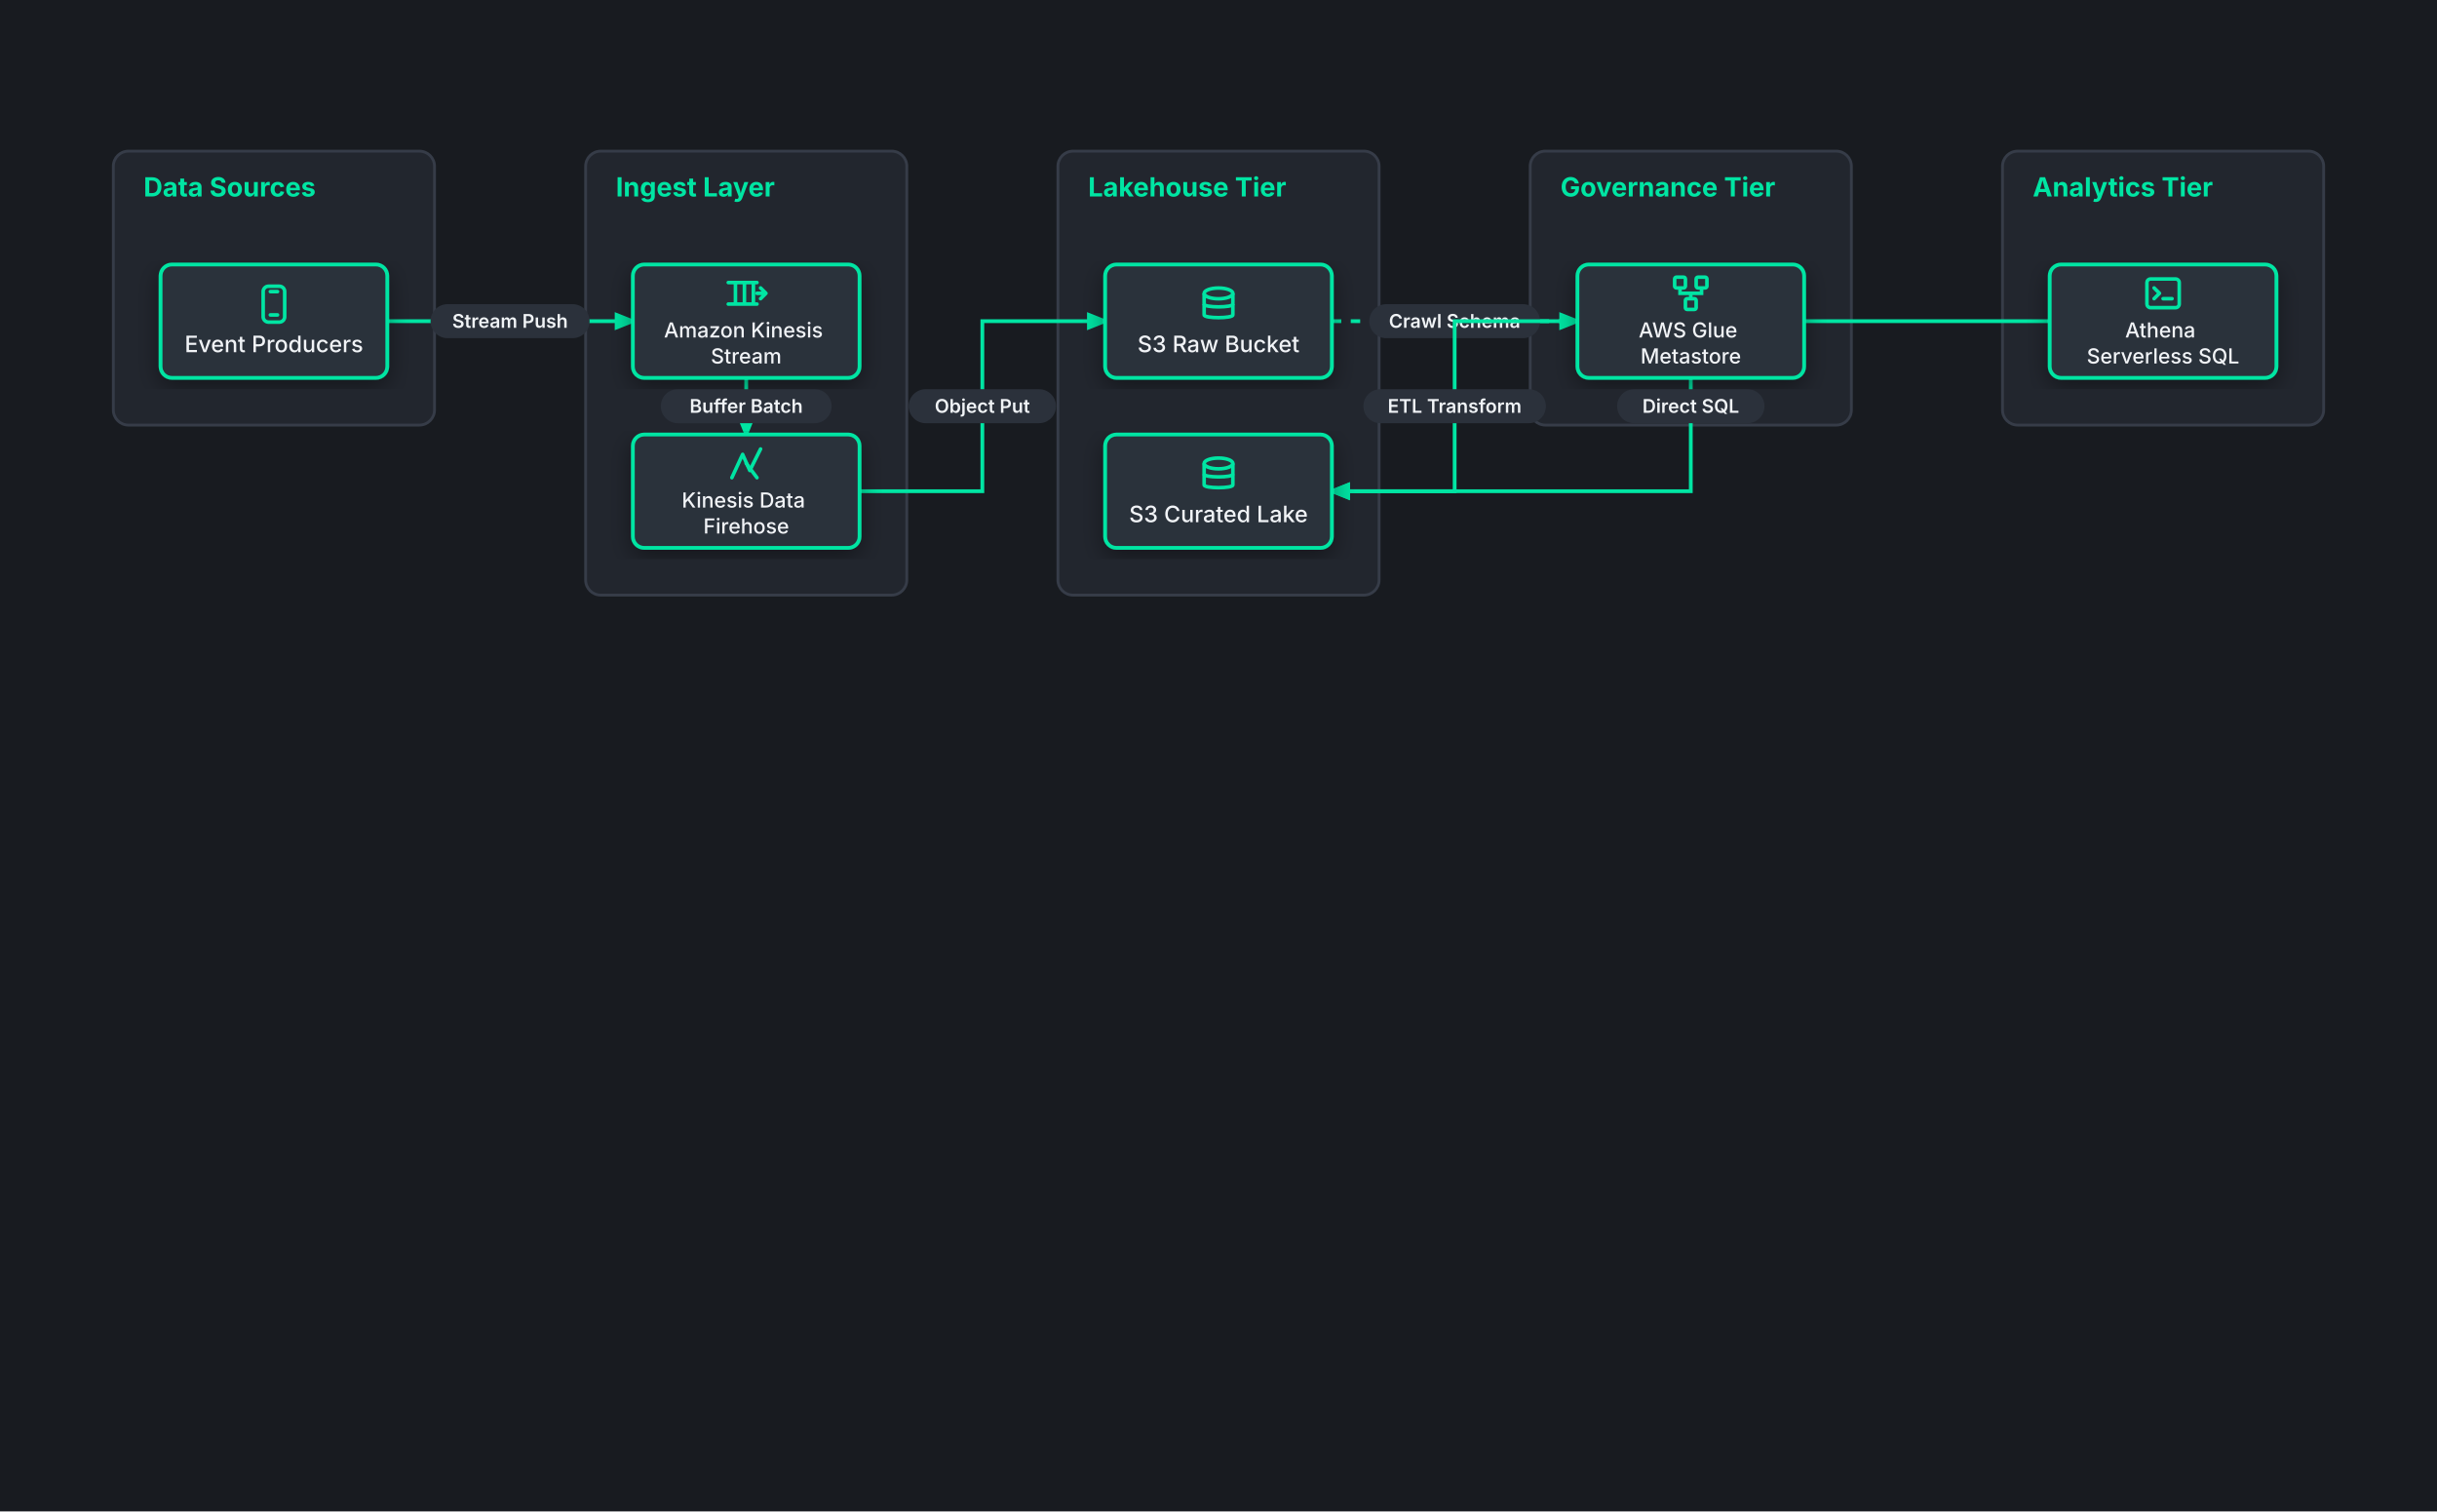
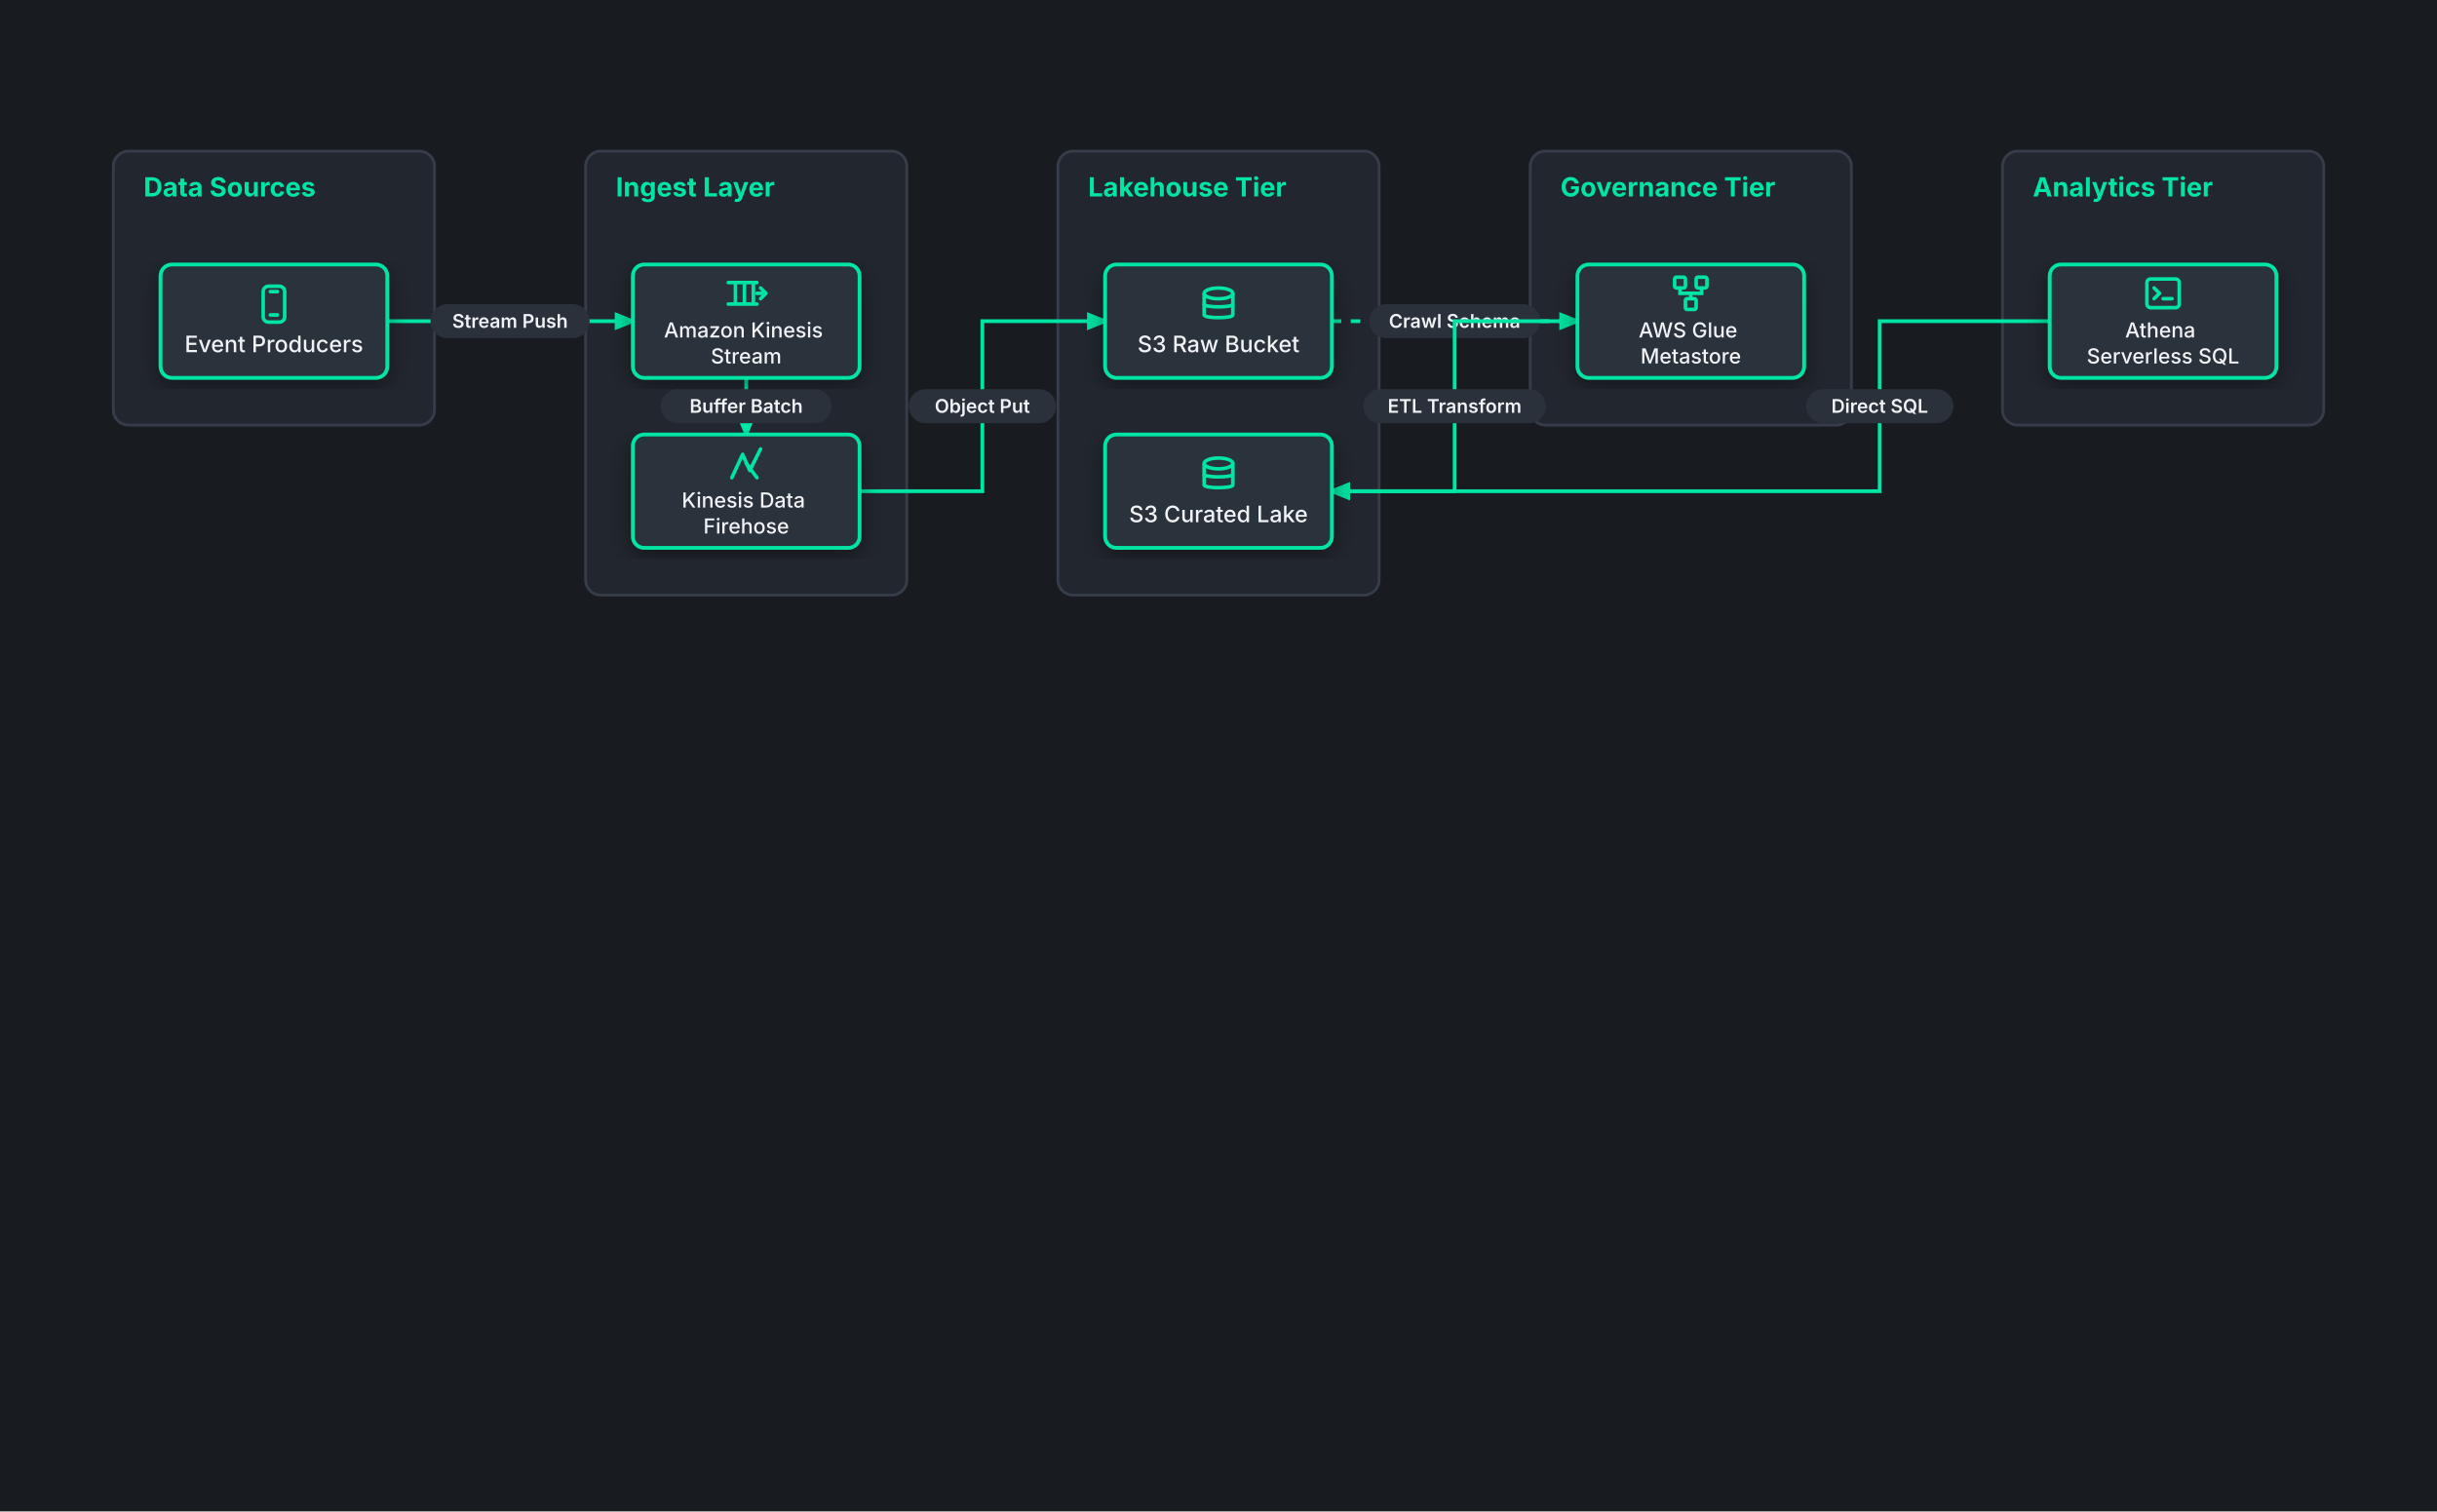
<svg xmlns="http://www.w3.org/2000/svg" viewBox="0 0 1290 800" width="1290" height="800">
  <defs>
    <marker id="arrow" viewBox="0 0 10 10" refX="8" refY="5" markerWidth="6" markerHeight="6" orient="auto-start-reverse">
      <path d="M 0 1 L 10 5 L 0 9 z" fill="#00E5A3" />
    </marker>
    <marker id="arrow-tail" viewBox="0 0 10 10" refX="2" refY="5" markerWidth="6" markerHeight="6" orient="auto">
      <path d="M 10 1 L 0 5 L 10 9 z" fill="#00E5A3" />
    </marker>
    <filter id="shadow" x="-10%" y="-10%" width="120%" height="120%">
      <feDropShadow dx="0" dy="4" stdDeviation="6" flood-color="#000000" flood-opacity="0.4" />
    </filter>
  </defs>
  <rect width="100%" height="100%" fill="#181B20" />
  <g id="group_1">
    <rect x="60.0" y="80.0" width="170.0" height="145.0" rx="8" fill="#22262E" stroke="#363C48" stroke-width="1.5" />
    <text x="76.0" y="104.0" fill="#00E5A3" font-family="Inter, -apple-system, BlinkMacSystemFont, 'Segoe UI', Roboto, sans-serif" font-size="14" font-weight="bold">Data Sources</text>
  </g>
  <g id="group_2">
    <rect x="310.0" y="80.0" width="170.0" height="235.0" rx="8" fill="#22262E" stroke="#363C48" stroke-width="1.5" />
    <text x="326.0" y="104.0" fill="#00E5A3" font-family="Inter, -apple-system, BlinkMacSystemFont, 'Segoe UI', Roboto, sans-serif" font-size="14" font-weight="bold">Ingest Layer</text>
  </g>
  <g id="group_3">
    <rect x="560.0" y="80.0" width="170.0" height="235.0" rx="8" fill="#22262E" stroke="#363C48" stroke-width="1.5" />
    <text x="576.0" y="104.0" fill="#00E5A3" font-family="Inter, -apple-system, BlinkMacSystemFont, 'Segoe UI', Roboto, sans-serif" font-size="14" font-weight="bold">Lakehouse Tier</text>
  </g>
  <g id="group_4">
    <rect x="810.0" y="80.0" width="170.0" height="145.0" rx="8" fill="#22262E" stroke="#363C48" stroke-width="1.5" />
    <text x="826.0" y="104.0" fill="#00E5A3" font-family="Inter, -apple-system, BlinkMacSystemFont, 'Segoe UI', Roboto, sans-serif" font-size="14" font-weight="bold">Governance Tier</text>
  </g>
  <g id="group_5">
    <rect x="1060.0" y="80.0" width="170.0" height="145.0" rx="8" fill="#22262E" stroke="#363C48" stroke-width="1.5" />
    <text x="1076.0" y="104.0" fill="#00E5A3" font-family="Inter, -apple-system, BlinkMacSystemFont, 'Segoe UI', Roboto, sans-serif" font-size="14" font-weight="bold">Analytics Tier</text>
  </g>
  <path d="M 205.0 170.0 L 335.0 170.0" fill="none" stroke="#00E5A3" stroke-width="2" marker-end="url(#arrow)" />
  <g class="badge">
    <rect x="227.9" y="161.0" width="84.2" height="18.0" rx="9.0" fill="#2B313B" />
    <text x="270.0" y="173.5" fill="#F0F3F6" font-size="10.0" font-family="Inter, -apple-system, BlinkMacSystemFont, 'Segoe UI', Roboto, sans-serif" font-weight="600" text-anchor="middle">Stream Push</text>
  </g>
  <path d="M 395.0 200.0 L 395.0 230.0" fill="none" stroke="#00E5A3" stroke-width="2" marker-end="url(#arrow)" />
  <g class="badge">
    <rect x="349.8" y="206.0" width="90.4" height="18.0" rx="9.0" fill="#2B313B" />
    <text x="395.0" y="218.5" fill="#F0F3F6" font-size="10.0" font-family="Inter, -apple-system, BlinkMacSystemFont, 'Segoe UI', Roboto, sans-serif" font-weight="600" text-anchor="middle">Buffer Batch</text>
  </g>
  <path d="M 455.0 260.0 L 520.0 260.0 L 520.0 170.0 L 585.0 170.0" fill="none" stroke="#00E5A3" stroke-width="2" marker-end="url(#arrow)" />
  <g class="badge">
    <rect x="481.0" y="206.0" width="78.0" height="18.0" rx="9.0" fill="#2B313B" />
    <text x="520.0" y="218.5" fill="#F0F3F6" font-size="10.0" font-family="Inter, -apple-system, BlinkMacSystemFont, 'Segoe UI', Roboto, sans-serif" font-weight="600" text-anchor="middle">Object Put</text>
  </g>
  <path d="M 705.0 170.0 L 835.0 170.0" fill="none" stroke="#00E5A3" stroke-width="2" stroke-dasharray="5,5" marker-end="url(#arrow)" />
  <g class="badge">
    <rect x="724.8" y="161.0" width="90.4" height="18.0" rx="9.0" fill="#2B313B" />
    <text x="770.0" y="173.5" fill="#F0F3F6" font-size="10.0" font-family="Inter, -apple-system, BlinkMacSystemFont, 'Segoe UI', Roboto, sans-serif" font-weight="600" text-anchor="middle">Crawl Schema</text>
  </g>
  <path d="M 835.0 170.0 L 770.0 170.0 L 770.0 260.0 L 705.0 260.0" fill="none" stroke="#00E5A3" stroke-width="2" marker-end="url(#arrow)" />
  <g class="badge">
    <rect x="721.7" y="206.0" width="96.6" height="18.0" rx="9.0" fill="#2B313B" />
    <text x="770.0" y="218.5" fill="#F0F3F6" font-size="10.0" font-family="Inter, -apple-system, BlinkMacSystemFont, 'Segoe UI', Roboto, sans-serif" font-weight="600" text-anchor="middle">ETL Transform</text>
  </g>
-   <path d="M 1085.0 170.0 L 895.0 170.0 L 895.0 260.0 L 705.0 260.0" fill="none" stroke="#00E5A3" stroke-width="2" marker-end="url(#arrow)" />
+   <path d="M 1085.0 170.0 L 995.0 170.0 L 995.0 260.0 L 705.0 260.0" fill="none" stroke="#00E5A3" stroke-width="2" marker-end="url(#arrow)" />
  <g class="badge">
-     <rect x="856.0" y="206.0" width="78.0" height="18.0" rx="9.0" fill="#2B313B" />
-     <text x="895.0" y="218.5" fill="#F0F3F6" font-size="10.0" font-family="Inter, -apple-system, BlinkMacSystemFont, 'Segoe UI', Roboto, sans-serif" font-weight="600" text-anchor="middle">Direct SQL</text>
+     <rect x="956.0" y="206.0" width="78.0" height="18.0" rx="9.0" fill="#2B313B" />
+     <text x="995.0" y="218.5" fill="#F0F3F6" font-size="10.0" font-family="Inter, -apple-system, BlinkMacSystemFont, 'Segoe UI', Roboto, sans-serif" font-weight="600" text-anchor="middle">Direct SQL</text>
  </g>
  <g id="producers" filter="url(#shadow)">
    <rect x="85.0" y="140.0" width="120.0" height="60.0" rx="6.0" fill="#2B313B" stroke="#00E5A3" stroke-width="2.0" />
    <g class="icon icon-mobile" transform="translate(133.6, 149.6) scale(0.95)">
      <rect x="6" y="2" width="12" height="20" rx="3" fill="none" stroke="#00E5A3" stroke-width="2.0" />
      <line x1="10" y1="18" x2="14" y2="18" stroke="#00E5A3" stroke-width="2.0" stroke-linecap="round" />
      <line x1="10" y1="5" x2="14" y2="5" stroke="#00E5A3" stroke-width="2.0" stroke-linecap="round" />
    </g>
    <text x="145.0" y="186.4" text-anchor="middle" fill="#F0F3F6" font-family="Inter, -apple-system, BlinkMacSystemFont, 'Segoe UI', Roboto, sans-serif" font-size="12" font-weight="500">Event Producers</text>
  </g>
  <g id="kinesis" filter="url(#shadow)">
    <rect x="335.0" y="140.0" width="120.0" height="60.0" rx="6.0" fill="#2B313B" stroke="#00E5A3" stroke-width="2.0" />
    <g class="icon icon-queue" transform="translate(383.6, 143.85) scale(0.95)">
      <line x1="2" y1="6" x2="18" y2="6" stroke="#00E5A3" stroke-width="2.0" stroke-linecap="round" />
      <line x1="2" y1="18" x2="18" y2="18" stroke="#00E5A3" stroke-width="2.0" stroke-linecap="round" />
      <line x1="6" y1="6" x2="6" y2="18" stroke="#00E5A3" stroke-width="2.0" />
      <line x1="11" y1="6" x2="11" y2="18" stroke="#00E5A3" stroke-width="2.0" />
      <line x1="16" y1="6" x2="16" y2="18" stroke="#00E5A3" stroke-width="2.0" />
      <path d="M 18 12 H 22 M 20 9 L 23 12 L 20 15" fill="none" stroke="#00E5A3" stroke-width="2.0" stroke-linecap="round" stroke-linejoin="round" />
    </g>
    <text x="395.0" y="178.65" text-anchor="middle" fill="#F0F3F6" font-family="Inter, -apple-system, BlinkMacSystemFont, 'Segoe UI', Roboto, sans-serif" font-size="11.0" font-weight="500">
      <tspan x="395.0" dy="0">Amazon Kinesis</tspan>
      <tspan x="395.0" dy="13.75">Stream</tspan>
    </text>
  </g>
  <g id="firehose" filter="url(#shadow)">
    <rect x="335.0" y="230.0" width="120.0" height="60.0" rx="6.0" fill="#2B313B" stroke="#00E5A3" stroke-width="2.0" />
    <g class="icon icon-serverless" transform="translate(383.6, 233.85) scale(0.95)">
      <path d="M 4 20 L 10 7 L 14 16 L 20 4" fill="none" stroke="#00E5A3" stroke-width="2.0" stroke-linecap="round" stroke-linejoin="round" />
      <line x1="12" y1="12" x2="18" y2="20" stroke="#00E5A3" stroke-width="2.0" stroke-linecap="round" />
    </g>
    <text x="395.0" y="268.65" text-anchor="middle" fill="#F0F3F6" font-family="Inter, -apple-system, BlinkMacSystemFont, 'Segoe UI', Roboto, sans-serif" font-size="11.0" font-weight="500">
      <tspan x="395.0" dy="0">Kinesis Data</tspan>
      <tspan x="395.0" dy="13.75">Firehose</tspan>
    </text>
  </g>
  <g id="s3_raw" filter="url(#shadow)">
    <rect x="585.0" y="140.0" width="120.0" height="60.0" rx="6.0" fill="#2B313B" stroke="#00E5A3" stroke-width="2.0" />
    <g class="icon icon-storage" transform="translate(633.6, 149.6) scale(0.95)">
      <ellipse cx="12" cy="6" rx="8" ry="3" fill="none" stroke="#00E5A3" stroke-width="2.0" />
      <path d="M 4 6 V 18 C 4 20 20 20 20 18 V 6" fill="none" stroke="#00E5A3" stroke-width="2.0" />
      <path d="M 4 12 C 4 14 20 14 20 12" fill="none" stroke="#00E5A3" stroke-width="2.0" />
    </g>
    <text x="645.0" y="186.4" text-anchor="middle" fill="#F0F3F6" font-family="Inter, -apple-system, BlinkMacSystemFont, 'Segoe UI', Roboto, sans-serif" font-size="12" font-weight="500">S3 Raw Bucket</text>
  </g>
  <g id="s3_curated" filter="url(#shadow)">
    <rect x="585.0" y="230.0" width="120.0" height="60.0" rx="6.0" fill="#2B313B" stroke="#00E5A3" stroke-width="2.0" />
    <g class="icon icon-storage" transform="translate(633.6, 239.6) scale(0.95)">
      <ellipse cx="12" cy="6" rx="8" ry="3" fill="none" stroke="#00E5A3" stroke-width="2.0" />
      <path d="M 4 6 V 18 C 4 20 20 20 20 18 V 6" fill="none" stroke="#00E5A3" stroke-width="2.0" />
      <path d="M 4 12 C 4 14 20 14 20 12" fill="none" stroke="#00E5A3" stroke-width="2.0" />
    </g>
    <text x="645.0" y="276.4" text-anchor="middle" fill="#F0F3F6" font-family="Inter, -apple-system, BlinkMacSystemFont, 'Segoe UI', Roboto, sans-serif" font-size="12" font-weight="500">S3 Curated Lake</text>
  </g>
  <g id="glue" filter="url(#shadow)">
    <rect x="835.0" y="140.0" width="120.0" height="60.0" rx="6.0" fill="#2B313B" stroke="#00E5A3" stroke-width="2.0" />
    <g class="icon icon-workflow" transform="translate(883.6, 143.85) scale(0.95)">
      <rect x="3" y="3" width="6" height="6" rx="1" fill="none" stroke="#00E5A3" stroke-width="2.0" />
      <rect x="15" y="3" width="6" height="6" rx="1" fill="none" stroke="#00E5A3" stroke-width="2.0" />
      <rect x="9" y="15" width="6" height="6" rx="1" fill="none" stroke="#00E5A3" stroke-width="2.0" />
      <path d="M 6 9 V 12 H 12 V 15 M 18 9 V 12 H 12" fill="none" stroke="#00E5A3" stroke-width="2.0" />
    </g>
    <text x="895.0" y="178.65" text-anchor="middle" fill="#F0F3F6" font-family="Inter, -apple-system, BlinkMacSystemFont, 'Segoe UI', Roboto, sans-serif" font-size="11.0" font-weight="500">
      <tspan x="895.0" dy="0">AWS Glue</tspan>
      <tspan x="895.0" dy="13.75">Metastore</tspan>
    </text>
  </g>
  <g id="athena" filter="url(#shadow)">
    <rect x="1085.0" y="140.0" width="120.0" height="60.0" rx="6.0" fill="#2B313B" stroke="#00E5A3" stroke-width="2.0" />
    <g class="icon icon-terminal" transform="translate(1133.6, 143.85) scale(0.95)">
      <rect x="3" y="4" width="18" height="16" rx="2" fill="none" stroke="#00E5A3" stroke-width="2.0" />
      <polyline points="7,9 10,12 7,15" fill="none" stroke="#00E5A3" stroke-width="2.0" stroke-linecap="round" stroke-linejoin="round" />
      <line x1="12" y1="15" x2="17" y2="15" stroke="#00E5A3" stroke-width="2.0" stroke-linecap="round" />
    </g>
    <text x="1145.0" y="178.65" text-anchor="middle" fill="#F0F3F6" font-family="Inter, -apple-system, BlinkMacSystemFont, 'Segoe UI', Roboto, sans-serif" font-size="11.0" font-weight="500">
      <tspan x="1145.0" dy="0">Athena</tspan>
      <tspan x="1145.0" dy="13.75">Serverless SQL</tspan>
    </text>
  </g>
</svg>
